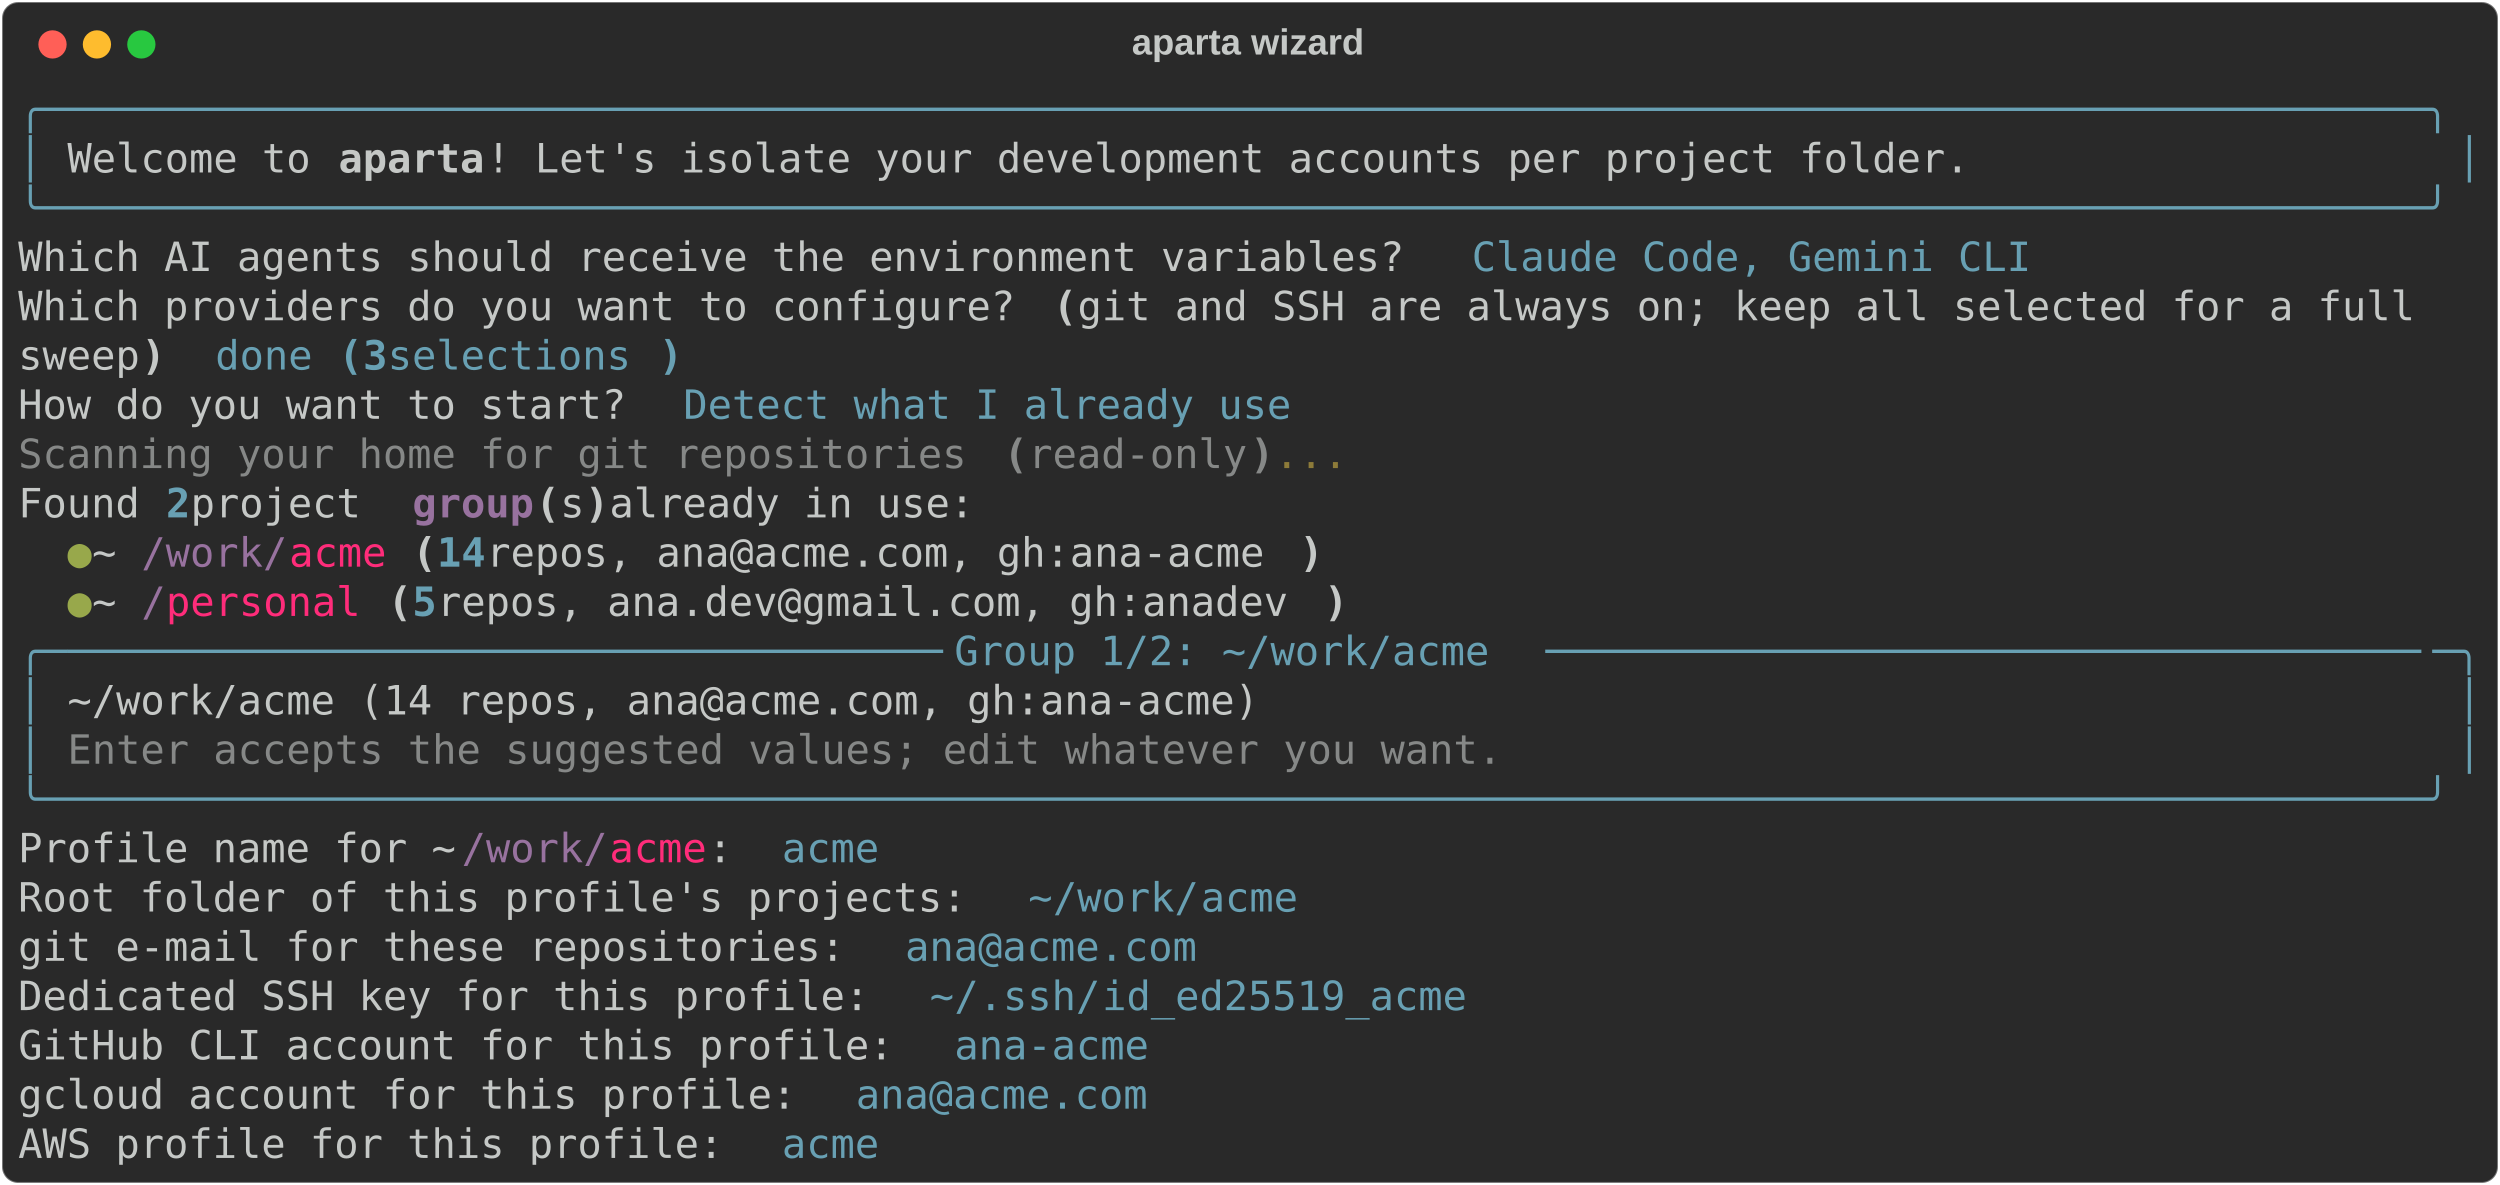
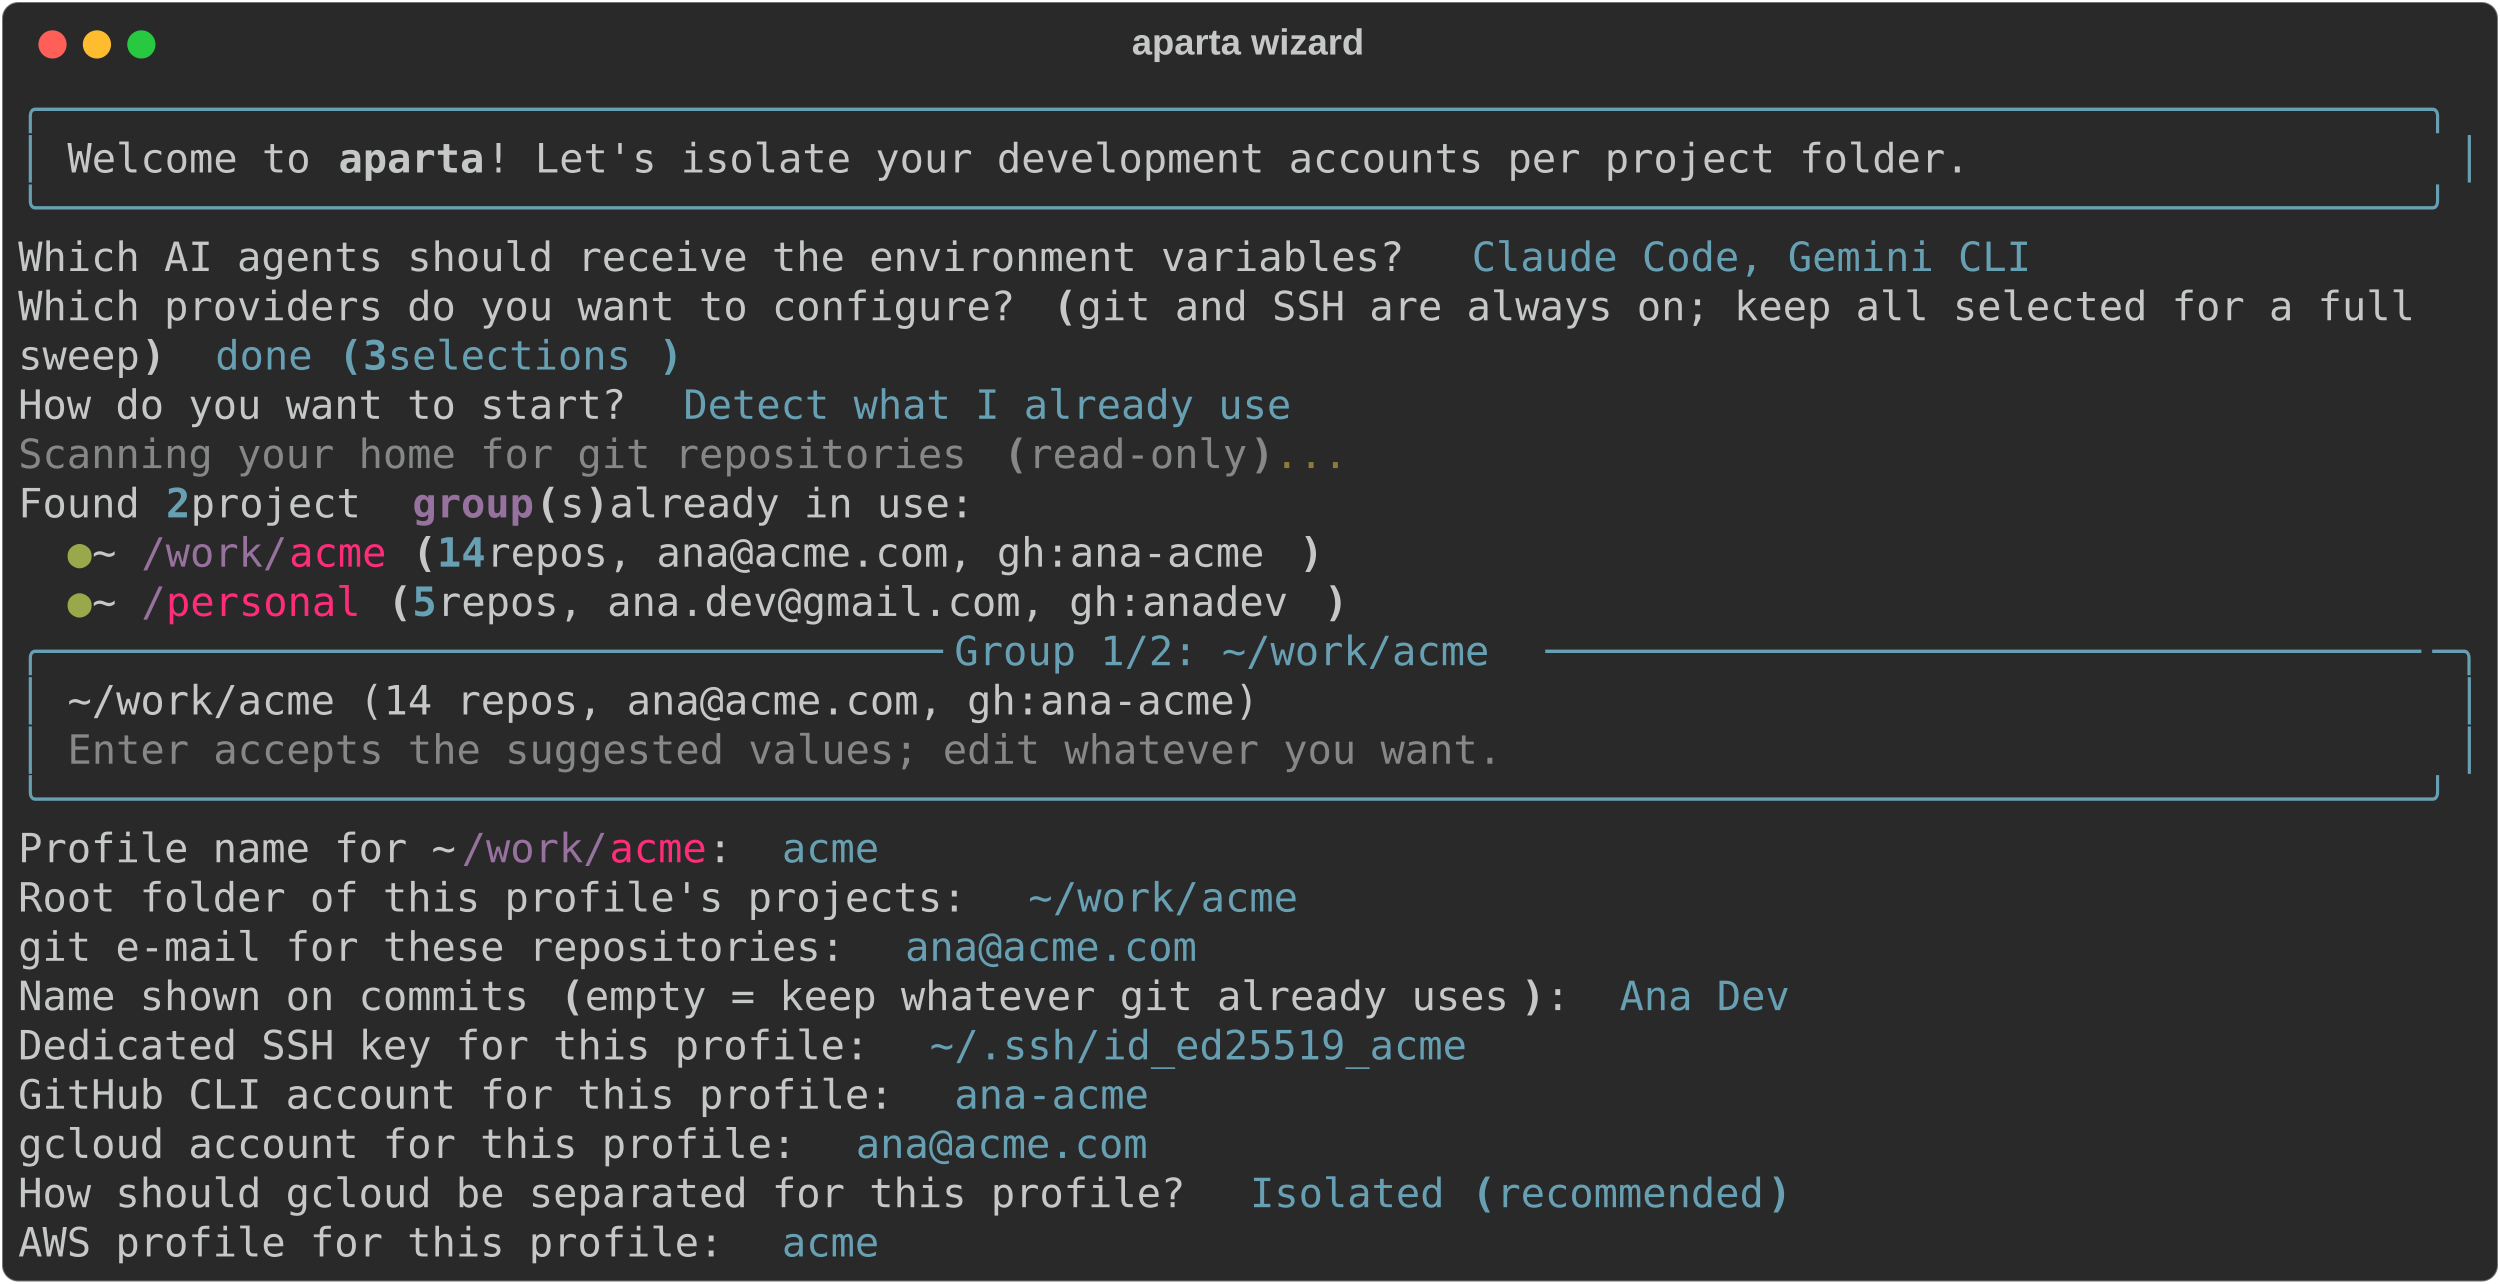
- <svg xmlns="http://www.w3.org/2000/svg" class="rich-terminal" viewBox="0 0 1238 586.8">
+ <svg xmlns="http://www.w3.org/2000/svg" class="rich-terminal" viewBox="0 0 1238 635.6">
  <style>

    @font-face {
        font-family: "Fira Code";
        src: local("FiraCode-Regular"),
                url("https://cdnjs.cloudflare.com/ajax/libs/firacode/6.2.0/woff2/FiraCode-Regular.woff2") format("woff2"),
                url("https://cdnjs.cloudflare.com/ajax/libs/firacode/6.2.0/woff/FiraCode-Regular.woff") format("woff");
        font-style: normal;
        font-weight: 400;
    }
    @font-face {
        font-family: "Fira Code";
        src: local("FiraCode-Bold"),
                url("https://cdnjs.cloudflare.com/ajax/libs/firacode/6.2.0/woff2/FiraCode-Bold.woff2") format("woff2"),
                url("https://cdnjs.cloudflare.com/ajax/libs/firacode/6.2.0/woff/FiraCode-Bold.woff") format("woff");
        font-style: bold;
        font-weight: 700;
    }

-     .terminal-3699666002-matrix {
+     .terminal-807685113-matrix {
        font-family: Fira Code, monospace;
        font-size: 20px;
        line-height: 24.4px;
        font-variant-east-asian: full-width;
    }

-     .terminal-3699666002-title {
+     .terminal-807685113-title {
        font-size: 18px;
        font-weight: bold;
        font-family: arial;
    }

-     .terminal-3699666002-r1 { fill: #68a0b3 }
- .terminal-3699666002-r2 { fill: #c5c8c6 }
- .terminal-3699666002-r3 { fill: #c5c8c6;font-weight: bold }
- .terminal-3699666002-r4 { fill: #68a0b3;font-weight: bold }
- .terminal-3699666002-r5 { fill: #868887 }
- .terminal-3699666002-r6 { fill: #868887;font-weight: bold }
- .terminal-3699666002-r7 { fill: #8d7b39 }
- .terminal-3699666002-r8 { fill: #98729f;font-weight: bold }
- .terminal-3699666002-r9 { fill: #98a84b }
- .terminal-3699666002-r10 { fill: #98729f }
- .terminal-3699666002-r11 { fill: #ff2c7a }
+     .terminal-807685113-r1 { fill: #68a0b3 }
+ .terminal-807685113-r2 { fill: #c5c8c6 }
+ .terminal-807685113-r3 { fill: #c5c8c6;font-weight: bold }
+ .terminal-807685113-r4 { fill: #68a0b3;font-weight: bold }
+ .terminal-807685113-r5 { fill: #868887 }
+ .terminal-807685113-r6 { fill: #868887;font-weight: bold }
+ .terminal-807685113-r7 { fill: #8d7b39 }
+ .terminal-807685113-r8 { fill: #98729f;font-weight: bold }
+ .terminal-807685113-r9 { fill: #98a84b }
+ .terminal-807685113-r10 { fill: #98729f }
+ .terminal-807685113-r11 { fill: #ff2c7a }
    </style>
  <defs>
-     <clipPath id="terminal-3699666002-clip-terminal">
-       <rect x="0" y="0" width="1219.0" height="535.8" />
-     </clipPath>
-     <clipPath id="terminal-3699666002-line-0">
+     <clipPath id="terminal-807685113-clip-terminal">
+       <rect x="0" y="0" width="1219.0" height="584.6" />
+     </clipPath>
+     <clipPath id="terminal-807685113-line-0">
      <rect x="0" y="1.5" width="1220" height="24.65" />
    </clipPath>
-     <clipPath id="terminal-3699666002-line-1">
+     <clipPath id="terminal-807685113-line-1">
      <rect x="0" y="25.9" width="1220" height="24.65" />
    </clipPath>
-     <clipPath id="terminal-3699666002-line-2">
+     <clipPath id="terminal-807685113-line-2">
      <rect x="0" y="50.3" width="1220" height="24.65" />
    </clipPath>
-     <clipPath id="terminal-3699666002-line-3">
+     <clipPath id="terminal-807685113-line-3">
      <rect x="0" y="74.7" width="1220" height="24.65" />
    </clipPath>
-     <clipPath id="terminal-3699666002-line-4">
+     <clipPath id="terminal-807685113-line-4">
      <rect x="0" y="99.1" width="1220" height="24.65" />
    </clipPath>
-     <clipPath id="terminal-3699666002-line-5">
+     <clipPath id="terminal-807685113-line-5">
      <rect x="0" y="123.5" width="1220" height="24.65" />
    </clipPath>
-     <clipPath id="terminal-3699666002-line-6">
+     <clipPath id="terminal-807685113-line-6">
      <rect x="0" y="147.9" width="1220" height="24.65" />
    </clipPath>
-     <clipPath id="terminal-3699666002-line-7">
+     <clipPath id="terminal-807685113-line-7">
      <rect x="0" y="172.3" width="1220" height="24.65" />
    </clipPath>
-     <clipPath id="terminal-3699666002-line-8">
+     <clipPath id="terminal-807685113-line-8">
      <rect x="0" y="196.7" width="1220" height="24.65" />
    </clipPath>
-     <clipPath id="terminal-3699666002-line-9">
+     <clipPath id="terminal-807685113-line-9">
      <rect x="0" y="221.1" width="1220" height="24.65" />
    </clipPath>
-     <clipPath id="terminal-3699666002-line-10">
+     <clipPath id="terminal-807685113-line-10">
      <rect x="0" y="245.5" width="1220" height="24.65" />
    </clipPath>
-     <clipPath id="terminal-3699666002-line-11">
+     <clipPath id="terminal-807685113-line-11">
      <rect x="0" y="269.9" width="1220" height="24.65" />
    </clipPath>
-     <clipPath id="terminal-3699666002-line-12">
+     <clipPath id="terminal-807685113-line-12">
      <rect x="0" y="294.3" width="1220" height="24.65" />
    </clipPath>
-     <clipPath id="terminal-3699666002-line-13">
+     <clipPath id="terminal-807685113-line-13">
      <rect x="0" y="318.7" width="1220" height="24.65" />
    </clipPath>
-     <clipPath id="terminal-3699666002-line-14">
+     <clipPath id="terminal-807685113-line-14">
      <rect x="0" y="343.1" width="1220" height="24.65" />
    </clipPath>
-     <clipPath id="terminal-3699666002-line-15">
+     <clipPath id="terminal-807685113-line-15">
      <rect x="0" y="367.5" width="1220" height="24.65" />
    </clipPath>
-     <clipPath id="terminal-3699666002-line-16">
+     <clipPath id="terminal-807685113-line-16">
      <rect x="0" y="391.9" width="1220" height="24.65" />
    </clipPath>
-     <clipPath id="terminal-3699666002-line-17">
+     <clipPath id="terminal-807685113-line-17">
      <rect x="0" y="416.3" width="1220" height="24.65" />
    </clipPath>
-     <clipPath id="terminal-3699666002-line-18">
+     <clipPath id="terminal-807685113-line-18">
      <rect x="0" y="440.7" width="1220" height="24.65" />
    </clipPath>
-     <clipPath id="terminal-3699666002-line-19">
+     <clipPath id="terminal-807685113-line-19">
      <rect x="0" y="465.1" width="1220" height="24.65" />
    </clipPath>
-     <clipPath id="terminal-3699666002-line-20">
+     <clipPath id="terminal-807685113-line-20">
      <rect x="0" y="489.5" width="1220" height="24.65" />
    </clipPath>
+     <clipPath id="terminal-807685113-line-21">
+       <rect x="0" y="513.9" width="1220" height="24.65" />
+     </clipPath>
+     <clipPath id="terminal-807685113-line-22">
+       <rect x="0" y="538.3" width="1220" height="24.65" />
+     </clipPath>
  </defs>
-   <rect fill="#292929" stroke="rgba(255,255,255,0.35)" stroke-width="1" x="1" y="1" width="1236" height="584.8" rx="8" />
-   <text class="terminal-3699666002-title" fill="#c5c8c6" text-anchor="middle" x="618" y="27">aparta wizard</text>
+   <rect fill="#292929" stroke="rgba(255,255,255,0.35)" stroke-width="1" x="1" y="1" width="1236" height="633.6" rx="8" />
+   <text class="terminal-807685113-title" fill="#c5c8c6" text-anchor="middle" x="618" y="27">aparta wizard</text>
  <g transform="translate(26,22)">
    <circle cx="0" cy="0" r="7" fill="#ff5f57" />
    <circle cx="22" cy="0" r="7" fill="#febc2e" />
    <circle cx="44" cy="0" r="7" fill="#28c840" />
  </g>
-   <g transform="translate(9, 41)" clip-path="url(#terminal-3699666002-clip-terminal)">
-     <g class="terminal-3699666002-matrix">
-       <text class="terminal-3699666002-r1" x="0" y="20" textLength="1220" clip-path="url(#terminal-3699666002-line-0)">╭──────────────────────────────────────────────────────────────────────────────────────────────────╮</text>
-       <text class="terminal-3699666002-r2" x="1220" y="20" textLength="12.2" clip-path="url(#terminal-3699666002-line-0)">
- </text>
-       <text class="terminal-3699666002-r1" x="0" y="44.4" textLength="12.2" clip-path="url(#terminal-3699666002-line-1)">│</text>
-       <text class="terminal-3699666002-r2" x="24.4" y="44.4" textLength="134.2" clip-path="url(#terminal-3699666002-line-1)">Welcome to </text>
-       <text class="terminal-3699666002-r3" x="158.6" y="44.4" textLength="73.2" clip-path="url(#terminal-3699666002-line-1)">aparta</text>
-       <text class="terminal-3699666002-r2" x="231.8" y="44.4" textLength="744.2" clip-path="url(#terminal-3699666002-line-1)">! Let's isolate your development accounts per project folder.</text>
-       <text class="terminal-3699666002-r1" x="1207.8" y="44.4" textLength="12.2" clip-path="url(#terminal-3699666002-line-1)">│</text>
-       <text class="terminal-3699666002-r2" x="1220" y="44.4" textLength="12.2" clip-path="url(#terminal-3699666002-line-1)">
- </text>
-       <text class="terminal-3699666002-r1" x="0" y="68.8" textLength="1220" clip-path="url(#terminal-3699666002-line-2)">╰──────────────────────────────────────────────────────────────────────────────────────────────────╯</text>
-       <text class="terminal-3699666002-r2" x="1220" y="68.8" textLength="12.2" clip-path="url(#terminal-3699666002-line-2)">
- </text>
-       <text class="terminal-3699666002-r2" x="0" y="93.2" textLength="719.8" clip-path="url(#terminal-3699666002-line-3)">Which AI agents should receive the environment variables?  </text>
-       <text class="terminal-3699666002-r1" x="719.8" y="93.2" textLength="280.6" clip-path="url(#terminal-3699666002-line-3)">Claude Code, Gemini CLI</text>
-       <text class="terminal-3699666002-r2" x="1220" y="93.2" textLength="12.2" clip-path="url(#terminal-3699666002-line-3)">
- </text>
-       <text class="terminal-3699666002-r2" x="0" y="117.6" textLength="512.4" clip-path="url(#terminal-3699666002-line-4)">Which providers do you want to configure? </text>
-       <text class="terminal-3699666002-r3" x="512.4" y="117.6" textLength="12.2" clip-path="url(#terminal-3699666002-line-4)">(</text>
-       <text class="terminal-3699666002-r2" x="524.6" y="117.6" textLength="683.2" clip-path="url(#terminal-3699666002-line-4)">git and SSH are always on; keep all selected for a full </text>
-       <text class="terminal-3699666002-r2" x="1220" y="117.6" textLength="12.2" clip-path="url(#terminal-3699666002-line-4)">
- </text>
-       <text class="terminal-3699666002-r2" x="0" y="142" textLength="61" clip-path="url(#terminal-3699666002-line-5)">sweep</text>
-       <text class="terminal-3699666002-r3" x="61" y="142" textLength="12.2" clip-path="url(#terminal-3699666002-line-5)">)</text>
-       <text class="terminal-3699666002-r1" x="97.6" y="142" textLength="61" clip-path="url(#terminal-3699666002-line-5)">done </text>
-       <text class="terminal-3699666002-r4" x="158.6" y="142" textLength="12.2" clip-path="url(#terminal-3699666002-line-5)">(</text>
-       <text class="terminal-3699666002-r4" x="170.8" y="142" textLength="12.2" clip-path="url(#terminal-3699666002-line-5)">3</text>
-       <text class="terminal-3699666002-r1" x="183" y="142" textLength="134.2" clip-path="url(#terminal-3699666002-line-5)"> selections</text>
-       <text class="terminal-3699666002-r4" x="317.2" y="142" textLength="12.2" clip-path="url(#terminal-3699666002-line-5)">)</text>
-       <text class="terminal-3699666002-r2" x="1220" y="142" textLength="12.2" clip-path="url(#terminal-3699666002-line-5)">
- </text>
-       <text class="terminal-3699666002-r2" x="0" y="166.4" textLength="329.4" clip-path="url(#terminal-3699666002-line-6)">How do you want to start?  </text>
-       <text class="terminal-3699666002-r1" x="329.4" y="166.4" textLength="305" clip-path="url(#terminal-3699666002-line-6)">Detect what I already use</text>
-       <text class="terminal-3699666002-r2" x="1220" y="166.4" textLength="12.2" clip-path="url(#terminal-3699666002-line-6)">
- </text>
-       <text class="terminal-3699666002-r5" x="0" y="190.8" textLength="488" clip-path="url(#terminal-3699666002-line-7)">Scanning your home for git repositories </text>
-       <text class="terminal-3699666002-r6" x="488" y="190.8" textLength="12.2" clip-path="url(#terminal-3699666002-line-7)">(</text>
-       <text class="terminal-3699666002-r5" x="500.2" y="190.8" textLength="109.8" clip-path="url(#terminal-3699666002-line-7)">read-only</text>
-       <text class="terminal-3699666002-r6" x="610" y="190.8" textLength="12.2" clip-path="url(#terminal-3699666002-line-7)">)</text>
-       <text class="terminal-3699666002-r7" x="622.2" y="190.8" textLength="36.6" clip-path="url(#terminal-3699666002-line-7)">...</text>
-       <text class="terminal-3699666002-r2" x="1220" y="190.8" textLength="12.2" clip-path="url(#terminal-3699666002-line-7)">
- </text>
-       <text class="terminal-3699666002-r2" x="0" y="215.2" textLength="73.2" clip-path="url(#terminal-3699666002-line-8)">Found </text>
-       <text class="terminal-3699666002-r4" x="73.2" y="215.2" textLength="12.2" clip-path="url(#terminal-3699666002-line-8)">2</text>
-       <text class="terminal-3699666002-r2" x="85.4" y="215.2" textLength="109.8" clip-path="url(#terminal-3699666002-line-8)"> project </text>
-       <text class="terminal-3699666002-r8" x="195.2" y="215.2" textLength="61" clip-path="url(#terminal-3699666002-line-8)">group</text>
-       <text class="terminal-3699666002-r3" x="256.2" y="215.2" textLength="12.2" clip-path="url(#terminal-3699666002-line-8)">(</text>
-       <text class="terminal-3699666002-r2" x="268.4" y="215.2" textLength="12.2" clip-path="url(#terminal-3699666002-line-8)">s</text>
-       <text class="terminal-3699666002-r3" x="280.6" y="215.2" textLength="12.2" clip-path="url(#terminal-3699666002-line-8)">)</text>
-       <text class="terminal-3699666002-r2" x="292.8" y="215.2" textLength="195.2" clip-path="url(#terminal-3699666002-line-8)"> already in use:</text>
-       <text class="terminal-3699666002-r2" x="1220" y="215.2" textLength="12.2" clip-path="url(#terminal-3699666002-line-8)">
- </text>
-       <text class="terminal-3699666002-r9" x="24.4" y="239.6" textLength="12.2" clip-path="url(#terminal-3699666002-line-9)">●</text>
-       <text class="terminal-3699666002-r2" x="36.6" y="239.6" textLength="24.4" clip-path="url(#terminal-3699666002-line-9)"> ~</text>
-       <text class="terminal-3699666002-r10" x="61" y="239.6" textLength="73.2" clip-path="url(#terminal-3699666002-line-9)">/work/</text>
-       <text class="terminal-3699666002-r11" x="134.2" y="239.6" textLength="48.8" clip-path="url(#terminal-3699666002-line-9)">acme</text>
-       <text class="terminal-3699666002-r3" x="195.2" y="239.6" textLength="12.2" clip-path="url(#terminal-3699666002-line-9)">(</text>
-       <text class="terminal-3699666002-r4" x="207.4" y="239.6" textLength="24.4" clip-path="url(#terminal-3699666002-line-9)">14</text>
-       <text class="terminal-3699666002-r2" x="231.8" y="239.6" textLength="402.6" clip-path="url(#terminal-3699666002-line-9)"> repos, ana@acme.com, gh:ana-acme</text>
-       <text class="terminal-3699666002-r3" x="634.4" y="239.6" textLength="12.2" clip-path="url(#terminal-3699666002-line-9)">)</text>
-       <text class="terminal-3699666002-r2" x="1220" y="239.6" textLength="12.2" clip-path="url(#terminal-3699666002-line-9)">
- </text>
-       <text class="terminal-3699666002-r9" x="24.4" y="264" textLength="12.2" clip-path="url(#terminal-3699666002-line-10)">●</text>
-       <text class="terminal-3699666002-r2" x="36.6" y="264" textLength="24.4" clip-path="url(#terminal-3699666002-line-10)"> ~</text>
-       <text class="terminal-3699666002-r10" x="61" y="264" textLength="12.2" clip-path="url(#terminal-3699666002-line-10)">/</text>
-       <text class="terminal-3699666002-r11" x="73.2" y="264" textLength="97.6" clip-path="url(#terminal-3699666002-line-10)">personal</text>
-       <text class="terminal-3699666002-r3" x="183" y="264" textLength="12.2" clip-path="url(#terminal-3699666002-line-10)">(</text>
-       <text class="terminal-3699666002-r4" x="195.2" y="264" textLength="12.2" clip-path="url(#terminal-3699666002-line-10)">5</text>
-       <text class="terminal-3699666002-r2" x="207.4" y="264" textLength="439.2" clip-path="url(#terminal-3699666002-line-10)"> repos, ana.dev@gmail.com, gh:anadev</text>
-       <text class="terminal-3699666002-r3" x="646.6" y="264" textLength="12.2" clip-path="url(#terminal-3699666002-line-10)">)</text>
-       <text class="terminal-3699666002-r2" x="1220" y="264" textLength="12.2" clip-path="url(#terminal-3699666002-line-10)">
- </text>
-       <text class="terminal-3699666002-r1" x="0" y="288.4" textLength="24.4" clip-path="url(#terminal-3699666002-line-11)">╭─</text>
-       <text class="terminal-3699666002-r1" x="24.4" y="288.4" textLength="439.2" clip-path="url(#terminal-3699666002-line-11)">────────────────────────────────────</text>
-       <text class="terminal-3699666002-r1" x="463.6" y="288.4" textLength="292.8" clip-path="url(#terminal-3699666002-line-11)"> Group 1/2: ~/work/acme </text>
-       <text class="terminal-3699666002-r1" x="756.4" y="288.4" textLength="439.2" clip-path="url(#terminal-3699666002-line-11)">────────────────────────────────────</text>
-       <text class="terminal-3699666002-r1" x="1195.6" y="288.4" textLength="24.4" clip-path="url(#terminal-3699666002-line-11)">─╮</text>
-       <text class="terminal-3699666002-r2" x="1220" y="288.4" textLength="12.2" clip-path="url(#terminal-3699666002-line-11)">
- </text>
-       <text class="terminal-3699666002-r1" x="0" y="312.8" textLength="12.2" clip-path="url(#terminal-3699666002-line-12)">│</text>
-       <text class="terminal-3699666002-r2" x="24.4" y="312.8" textLength="597.8" clip-path="url(#terminal-3699666002-line-12)">~/work/acme (14 repos, ana@acme.com, gh:ana-acme)</text>
-       <text class="terminal-3699666002-r1" x="1207.8" y="312.8" textLength="12.2" clip-path="url(#terminal-3699666002-line-12)">│</text>
-       <text class="terminal-3699666002-r2" x="1220" y="312.8" textLength="12.2" clip-path="url(#terminal-3699666002-line-12)">
- </text>
-       <text class="terminal-3699666002-r1" x="0" y="337.2" textLength="12.2" clip-path="url(#terminal-3699666002-line-13)">│</text>
-       <text class="terminal-3699666002-r5" x="24.4" y="337.2" textLength="719.8" clip-path="url(#terminal-3699666002-line-13)">Enter accepts the suggested values; edit whatever you want.</text>
-       <text class="terminal-3699666002-r1" x="1207.8" y="337.2" textLength="12.2" clip-path="url(#terminal-3699666002-line-13)">│</text>
-       <text class="terminal-3699666002-r2" x="1220" y="337.2" textLength="12.2" clip-path="url(#terminal-3699666002-line-13)">
- </text>
-       <text class="terminal-3699666002-r1" x="0" y="361.6" textLength="1220" clip-path="url(#terminal-3699666002-line-14)">╰──────────────────────────────────────────────────────────────────────────────────────────────────╯</text>
-       <text class="terminal-3699666002-r2" x="1220" y="361.6" textLength="12.2" clip-path="url(#terminal-3699666002-line-14)">
- </text>
-       <text class="terminal-3699666002-r2" x="0" y="386" textLength="219.6" clip-path="url(#terminal-3699666002-line-15)">Profile name for ~</text>
-       <text class="terminal-3699666002-r10" x="219.6" y="386" textLength="73.2" clip-path="url(#terminal-3699666002-line-15)">/work/</text>
-       <text class="terminal-3699666002-r11" x="292.8" y="386" textLength="48.8" clip-path="url(#terminal-3699666002-line-15)">acme</text>
-       <text class="terminal-3699666002-r2" x="341.6" y="386" textLength="36.6" clip-path="url(#terminal-3699666002-line-15)">:  </text>
-       <text class="terminal-3699666002-r1" x="378.2" y="386" textLength="48.8" clip-path="url(#terminal-3699666002-line-15)">acme</text>
-       <text class="terminal-3699666002-r2" x="1220" y="386" textLength="12.2" clip-path="url(#terminal-3699666002-line-15)">
- </text>
-       <text class="terminal-3699666002-r2" x="0" y="410.4" textLength="500.2" clip-path="url(#terminal-3699666002-line-16)">Root folder of this profile's projects:  </text>
-       <text class="terminal-3699666002-r1" x="500.2" y="410.4" textLength="12.2" clip-path="url(#terminal-3699666002-line-16)">~</text>
-       <text class="terminal-3699666002-r1" x="512.4" y="410.4" textLength="73.2" clip-path="url(#terminal-3699666002-line-16)">/work/</text>
-       <text class="terminal-3699666002-r1" x="585.6" y="410.4" textLength="48.8" clip-path="url(#terminal-3699666002-line-16)">acme</text>
-       <text class="terminal-3699666002-r2" x="1220" y="410.4" textLength="12.2" clip-path="url(#terminal-3699666002-line-16)">
- </text>
-       <text class="terminal-3699666002-r2" x="0" y="434.8" textLength="439.2" clip-path="url(#terminal-3699666002-line-17)">git e-mail for these repositories:  </text>
-       <text class="terminal-3699666002-r1" x="439.2" y="434.8" textLength="146.4" clip-path="url(#terminal-3699666002-line-17)">ana@acme.com</text>
-       <text class="terminal-3699666002-r2" x="1220" y="434.8" textLength="12.2" clip-path="url(#terminal-3699666002-line-17)">
- </text>
-       <text class="terminal-3699666002-r2" x="0" y="459.2" textLength="451.4" clip-path="url(#terminal-3699666002-line-18)">Dedicated SSH key for this profile:  </text>
-       <text class="terminal-3699666002-r1" x="451.4" y="459.2" textLength="12.2" clip-path="url(#terminal-3699666002-line-18)">~</text>
-       <text class="terminal-3699666002-r1" x="463.6" y="459.2" textLength="73.2" clip-path="url(#terminal-3699666002-line-18)">/.ssh/</text>
-       <text class="terminal-3699666002-r1" x="536.8" y="459.2" textLength="183" clip-path="url(#terminal-3699666002-line-18)">id_ed25519_acme</text>
-       <text class="terminal-3699666002-r2" x="1220" y="459.2" textLength="12.2" clip-path="url(#terminal-3699666002-line-18)">
- </text>
-       <text class="terminal-3699666002-r2" x="0" y="483.6" textLength="463.6" clip-path="url(#terminal-3699666002-line-19)">GitHub CLI account for this profile:  </text>
-       <text class="terminal-3699666002-r1" x="463.6" y="483.6" textLength="97.6" clip-path="url(#terminal-3699666002-line-19)">ana-acme</text>
-       <text class="terminal-3699666002-r2" x="1220" y="483.6" textLength="12.2" clip-path="url(#terminal-3699666002-line-19)">
- </text>
-       <text class="terminal-3699666002-r2" x="0" y="508" textLength="414.8" clip-path="url(#terminal-3699666002-line-20)">gcloud account for this profile:  </text>
-       <text class="terminal-3699666002-r1" x="414.8" y="508" textLength="146.4" clip-path="url(#terminal-3699666002-line-20)">ana@acme.com</text>
-       <text class="terminal-3699666002-r2" x="1220" y="508" textLength="12.2" clip-path="url(#terminal-3699666002-line-20)">
- </text>
-       <text class="terminal-3699666002-r2" x="0" y="532.4" textLength="378.2" clip-path="url(#terminal-3699666002-line-21)">AWS profile for this profile:  </text>
-       <text class="terminal-3699666002-r1" x="378.2" y="532.4" textLength="48.8" clip-path="url(#terminal-3699666002-line-21)">acme</text>
-       <text class="terminal-3699666002-r2" x="1220" y="532.4" textLength="12.2" clip-path="url(#terminal-3699666002-line-21)">
+   <g transform="translate(9, 41)" clip-path="url(#terminal-807685113-clip-terminal)">
+     <g class="terminal-807685113-matrix">
+       <text class="terminal-807685113-r1" x="0" y="20" textLength="1220" clip-path="url(#terminal-807685113-line-0)">╭──────────────────────────────────────────────────────────────────────────────────────────────────╮</text>
+       <text class="terminal-807685113-r2" x="1220" y="20" textLength="12.2" clip-path="url(#terminal-807685113-line-0)">
+ </text>
+       <text class="terminal-807685113-r1" x="0" y="44.4" textLength="12.2" clip-path="url(#terminal-807685113-line-1)">│</text>
+       <text class="terminal-807685113-r2" x="24.4" y="44.4" textLength="134.2" clip-path="url(#terminal-807685113-line-1)">Welcome to </text>
+       <text class="terminal-807685113-r3" x="158.6" y="44.4" textLength="73.2" clip-path="url(#terminal-807685113-line-1)">aparta</text>
+       <text class="terminal-807685113-r2" x="231.8" y="44.4" textLength="744.2" clip-path="url(#terminal-807685113-line-1)">! Let's isolate your development accounts per project folder.</text>
+       <text class="terminal-807685113-r1" x="1207.8" y="44.4" textLength="12.2" clip-path="url(#terminal-807685113-line-1)">│</text>
+       <text class="terminal-807685113-r2" x="1220" y="44.4" textLength="12.2" clip-path="url(#terminal-807685113-line-1)">
+ </text>
+       <text class="terminal-807685113-r1" x="0" y="68.8" textLength="1220" clip-path="url(#terminal-807685113-line-2)">╰──────────────────────────────────────────────────────────────────────────────────────────────────╯</text>
+       <text class="terminal-807685113-r2" x="1220" y="68.8" textLength="12.2" clip-path="url(#terminal-807685113-line-2)">
+ </text>
+       <text class="terminal-807685113-r2" x="0" y="93.2" textLength="719.8" clip-path="url(#terminal-807685113-line-3)">Which AI agents should receive the environment variables?  </text>
+       <text class="terminal-807685113-r1" x="719.8" y="93.2" textLength="280.6" clip-path="url(#terminal-807685113-line-3)">Claude Code, Gemini CLI</text>
+       <text class="terminal-807685113-r2" x="1220" y="93.2" textLength="12.2" clip-path="url(#terminal-807685113-line-3)">
+ </text>
+       <text class="terminal-807685113-r2" x="0" y="117.6" textLength="512.4" clip-path="url(#terminal-807685113-line-4)">Which providers do you want to configure? </text>
+       <text class="terminal-807685113-r3" x="512.4" y="117.6" textLength="12.2" clip-path="url(#terminal-807685113-line-4)">(</text>
+       <text class="terminal-807685113-r2" x="524.6" y="117.6" textLength="683.2" clip-path="url(#terminal-807685113-line-4)">git and SSH are always on; keep all selected for a full </text>
+       <text class="terminal-807685113-r2" x="1220" y="117.6" textLength="12.2" clip-path="url(#terminal-807685113-line-4)">
+ </text>
+       <text class="terminal-807685113-r2" x="0" y="142" textLength="61" clip-path="url(#terminal-807685113-line-5)">sweep</text>
+       <text class="terminal-807685113-r3" x="61" y="142" textLength="12.2" clip-path="url(#terminal-807685113-line-5)">)</text>
+       <text class="terminal-807685113-r1" x="97.6" y="142" textLength="61" clip-path="url(#terminal-807685113-line-5)">done </text>
+       <text class="terminal-807685113-r4" x="158.6" y="142" textLength="12.2" clip-path="url(#terminal-807685113-line-5)">(</text>
+       <text class="terminal-807685113-r4" x="170.8" y="142" textLength="12.2" clip-path="url(#terminal-807685113-line-5)">3</text>
+       <text class="terminal-807685113-r1" x="183" y="142" textLength="134.2" clip-path="url(#terminal-807685113-line-5)"> selections</text>
+       <text class="terminal-807685113-r4" x="317.2" y="142" textLength="12.2" clip-path="url(#terminal-807685113-line-5)">)</text>
+       <text class="terminal-807685113-r2" x="1220" y="142" textLength="12.2" clip-path="url(#terminal-807685113-line-5)">
+ </text>
+       <text class="terminal-807685113-r2" x="0" y="166.4" textLength="329.4" clip-path="url(#terminal-807685113-line-6)">How do you want to start?  </text>
+       <text class="terminal-807685113-r1" x="329.4" y="166.4" textLength="305" clip-path="url(#terminal-807685113-line-6)">Detect what I already use</text>
+       <text class="terminal-807685113-r2" x="1220" y="166.4" textLength="12.2" clip-path="url(#terminal-807685113-line-6)">
+ </text>
+       <text class="terminal-807685113-r5" x="0" y="190.8" textLength="488" clip-path="url(#terminal-807685113-line-7)">Scanning your home for git repositories </text>
+       <text class="terminal-807685113-r6" x="488" y="190.8" textLength="12.2" clip-path="url(#terminal-807685113-line-7)">(</text>
+       <text class="terminal-807685113-r5" x="500.2" y="190.8" textLength="109.8" clip-path="url(#terminal-807685113-line-7)">read-only</text>
+       <text class="terminal-807685113-r6" x="610" y="190.8" textLength="12.2" clip-path="url(#terminal-807685113-line-7)">)</text>
+       <text class="terminal-807685113-r7" x="622.2" y="190.8" textLength="36.6" clip-path="url(#terminal-807685113-line-7)">...</text>
+       <text class="terminal-807685113-r2" x="1220" y="190.8" textLength="12.2" clip-path="url(#terminal-807685113-line-7)">
+ </text>
+       <text class="terminal-807685113-r2" x="0" y="215.2" textLength="73.2" clip-path="url(#terminal-807685113-line-8)">Found </text>
+       <text class="terminal-807685113-r4" x="73.2" y="215.2" textLength="12.2" clip-path="url(#terminal-807685113-line-8)">2</text>
+       <text class="terminal-807685113-r2" x="85.4" y="215.2" textLength="109.8" clip-path="url(#terminal-807685113-line-8)"> project </text>
+       <text class="terminal-807685113-r8" x="195.2" y="215.2" textLength="61" clip-path="url(#terminal-807685113-line-8)">group</text>
+       <text class="terminal-807685113-r3" x="256.2" y="215.2" textLength="12.2" clip-path="url(#terminal-807685113-line-8)">(</text>
+       <text class="terminal-807685113-r2" x="268.4" y="215.2" textLength="12.2" clip-path="url(#terminal-807685113-line-8)">s</text>
+       <text class="terminal-807685113-r3" x="280.6" y="215.2" textLength="12.2" clip-path="url(#terminal-807685113-line-8)">)</text>
+       <text class="terminal-807685113-r2" x="292.8" y="215.2" textLength="195.2" clip-path="url(#terminal-807685113-line-8)"> already in use:</text>
+       <text class="terminal-807685113-r2" x="1220" y="215.2" textLength="12.2" clip-path="url(#terminal-807685113-line-8)">
+ </text>
+       <text class="terminal-807685113-r9" x="24.4" y="239.6" textLength="12.2" clip-path="url(#terminal-807685113-line-9)">●</text>
+       <text class="terminal-807685113-r2" x="36.6" y="239.6" textLength="24.4" clip-path="url(#terminal-807685113-line-9)"> ~</text>
+       <text class="terminal-807685113-r10" x="61" y="239.6" textLength="73.2" clip-path="url(#terminal-807685113-line-9)">/work/</text>
+       <text class="terminal-807685113-r11" x="134.2" y="239.6" textLength="48.8" clip-path="url(#terminal-807685113-line-9)">acme</text>
+       <text class="terminal-807685113-r3" x="195.2" y="239.6" textLength="12.2" clip-path="url(#terminal-807685113-line-9)">(</text>
+       <text class="terminal-807685113-r4" x="207.4" y="239.6" textLength="24.4" clip-path="url(#terminal-807685113-line-9)">14</text>
+       <text class="terminal-807685113-r2" x="231.8" y="239.6" textLength="402.6" clip-path="url(#terminal-807685113-line-9)"> repos, ana@acme.com, gh:ana-acme</text>
+       <text class="terminal-807685113-r3" x="634.4" y="239.6" textLength="12.2" clip-path="url(#terminal-807685113-line-9)">)</text>
+       <text class="terminal-807685113-r2" x="1220" y="239.6" textLength="12.2" clip-path="url(#terminal-807685113-line-9)">
+ </text>
+       <text class="terminal-807685113-r9" x="24.4" y="264" textLength="12.2" clip-path="url(#terminal-807685113-line-10)">●</text>
+       <text class="terminal-807685113-r2" x="36.6" y="264" textLength="24.4" clip-path="url(#terminal-807685113-line-10)"> ~</text>
+       <text class="terminal-807685113-r10" x="61" y="264" textLength="12.2" clip-path="url(#terminal-807685113-line-10)">/</text>
+       <text class="terminal-807685113-r11" x="73.2" y="264" textLength="97.6" clip-path="url(#terminal-807685113-line-10)">personal</text>
+       <text class="terminal-807685113-r3" x="183" y="264" textLength="12.2" clip-path="url(#terminal-807685113-line-10)">(</text>
+       <text class="terminal-807685113-r4" x="195.2" y="264" textLength="12.2" clip-path="url(#terminal-807685113-line-10)">5</text>
+       <text class="terminal-807685113-r2" x="207.4" y="264" textLength="439.2" clip-path="url(#terminal-807685113-line-10)"> repos, ana.dev@gmail.com, gh:anadev</text>
+       <text class="terminal-807685113-r3" x="646.6" y="264" textLength="12.2" clip-path="url(#terminal-807685113-line-10)">)</text>
+       <text class="terminal-807685113-r2" x="1220" y="264" textLength="12.2" clip-path="url(#terminal-807685113-line-10)">
+ </text>
+       <text class="terminal-807685113-r1" x="0" y="288.4" textLength="24.4" clip-path="url(#terminal-807685113-line-11)">╭─</text>
+       <text class="terminal-807685113-r1" x="24.4" y="288.4" textLength="439.2" clip-path="url(#terminal-807685113-line-11)">────────────────────────────────────</text>
+       <text class="terminal-807685113-r1" x="463.6" y="288.4" textLength="292.8" clip-path="url(#terminal-807685113-line-11)"> Group 1/2: ~/work/acme </text>
+       <text class="terminal-807685113-r1" x="756.4" y="288.4" textLength="439.2" clip-path="url(#terminal-807685113-line-11)">────────────────────────────────────</text>
+       <text class="terminal-807685113-r1" x="1195.6" y="288.4" textLength="24.4" clip-path="url(#terminal-807685113-line-11)">─╮</text>
+       <text class="terminal-807685113-r2" x="1220" y="288.4" textLength="12.2" clip-path="url(#terminal-807685113-line-11)">
+ </text>
+       <text class="terminal-807685113-r1" x="0" y="312.8" textLength="12.2" clip-path="url(#terminal-807685113-line-12)">│</text>
+       <text class="terminal-807685113-r2" x="24.4" y="312.8" textLength="597.8" clip-path="url(#terminal-807685113-line-12)">~/work/acme (14 repos, ana@acme.com, gh:ana-acme)</text>
+       <text class="terminal-807685113-r1" x="1207.8" y="312.8" textLength="12.2" clip-path="url(#terminal-807685113-line-12)">│</text>
+       <text class="terminal-807685113-r2" x="1220" y="312.8" textLength="12.2" clip-path="url(#terminal-807685113-line-12)">
+ </text>
+       <text class="terminal-807685113-r1" x="0" y="337.2" textLength="12.2" clip-path="url(#terminal-807685113-line-13)">│</text>
+       <text class="terminal-807685113-r5" x="24.4" y="337.2" textLength="719.8" clip-path="url(#terminal-807685113-line-13)">Enter accepts the suggested values; edit whatever you want.</text>
+       <text class="terminal-807685113-r1" x="1207.8" y="337.2" textLength="12.2" clip-path="url(#terminal-807685113-line-13)">│</text>
+       <text class="terminal-807685113-r2" x="1220" y="337.2" textLength="12.2" clip-path="url(#terminal-807685113-line-13)">
+ </text>
+       <text class="terminal-807685113-r1" x="0" y="361.6" textLength="1220" clip-path="url(#terminal-807685113-line-14)">╰──────────────────────────────────────────────────────────────────────────────────────────────────╯</text>
+       <text class="terminal-807685113-r2" x="1220" y="361.6" textLength="12.2" clip-path="url(#terminal-807685113-line-14)">
+ </text>
+       <text class="terminal-807685113-r2" x="0" y="386" textLength="219.6" clip-path="url(#terminal-807685113-line-15)">Profile name for ~</text>
+       <text class="terminal-807685113-r10" x="219.6" y="386" textLength="73.2" clip-path="url(#terminal-807685113-line-15)">/work/</text>
+       <text class="terminal-807685113-r11" x="292.8" y="386" textLength="48.8" clip-path="url(#terminal-807685113-line-15)">acme</text>
+       <text class="terminal-807685113-r2" x="341.6" y="386" textLength="36.6" clip-path="url(#terminal-807685113-line-15)">:  </text>
+       <text class="terminal-807685113-r1" x="378.2" y="386" textLength="48.8" clip-path="url(#terminal-807685113-line-15)">acme</text>
+       <text class="terminal-807685113-r2" x="1220" y="386" textLength="12.2" clip-path="url(#terminal-807685113-line-15)">
+ </text>
+       <text class="terminal-807685113-r2" x="0" y="410.4" textLength="500.2" clip-path="url(#terminal-807685113-line-16)">Root folder of this profile's projects:  </text>
+       <text class="terminal-807685113-r1" x="500.2" y="410.4" textLength="12.2" clip-path="url(#terminal-807685113-line-16)">~</text>
+       <text class="terminal-807685113-r1" x="512.4" y="410.4" textLength="73.2" clip-path="url(#terminal-807685113-line-16)">/work/</text>
+       <text class="terminal-807685113-r1" x="585.6" y="410.4" textLength="48.8" clip-path="url(#terminal-807685113-line-16)">acme</text>
+       <text class="terminal-807685113-r2" x="1220" y="410.4" textLength="12.2" clip-path="url(#terminal-807685113-line-16)">
+ </text>
+       <text class="terminal-807685113-r2" x="0" y="434.8" textLength="439.2" clip-path="url(#terminal-807685113-line-17)">git e-mail for these repositories:  </text>
+       <text class="terminal-807685113-r1" x="439.2" y="434.8" textLength="146.4" clip-path="url(#terminal-807685113-line-17)">ana@acme.com</text>
+       <text class="terminal-807685113-r2" x="1220" y="434.8" textLength="12.2" clip-path="url(#terminal-807685113-line-17)">
+ </text>
+       <text class="terminal-807685113-r2" x="0" y="459.2" textLength="268.4" clip-path="url(#terminal-807685113-line-18)">Name shown on commits </text>
+       <text class="terminal-807685113-r3" x="268.4" y="459.2" textLength="12.2" clip-path="url(#terminal-807685113-line-18)">(</text>
+       <text class="terminal-807685113-r2" x="280.6" y="459.2" textLength="463.6" clip-path="url(#terminal-807685113-line-18)">empty = keep whatever git already uses</text>
+       <text class="terminal-807685113-r3" x="744.2" y="459.2" textLength="12.2" clip-path="url(#terminal-807685113-line-18)">)</text>
+       <text class="terminal-807685113-r2" x="756.4" y="459.2" textLength="36.6" clip-path="url(#terminal-807685113-line-18)">:  </text>
+       <text class="terminal-807685113-r1" x="793" y="459.2" textLength="85.4" clip-path="url(#terminal-807685113-line-18)">Ana Dev</text>
+       <text class="terminal-807685113-r2" x="1220" y="459.2" textLength="12.2" clip-path="url(#terminal-807685113-line-18)">
+ </text>
+       <text class="terminal-807685113-r2" x="0" y="483.6" textLength="451.4" clip-path="url(#terminal-807685113-line-19)">Dedicated SSH key for this profile:  </text>
+       <text class="terminal-807685113-r1" x="451.4" y="483.6" textLength="12.2" clip-path="url(#terminal-807685113-line-19)">~</text>
+       <text class="terminal-807685113-r1" x="463.6" y="483.6" textLength="73.2" clip-path="url(#terminal-807685113-line-19)">/.ssh/</text>
+       <text class="terminal-807685113-r1" x="536.8" y="483.6" textLength="183" clip-path="url(#terminal-807685113-line-19)">id_ed25519_acme</text>
+       <text class="terminal-807685113-r2" x="1220" y="483.6" textLength="12.2" clip-path="url(#terminal-807685113-line-19)">
+ </text>
+       <text class="terminal-807685113-r2" x="0" y="508" textLength="463.6" clip-path="url(#terminal-807685113-line-20)">GitHub CLI account for this profile:  </text>
+       <text class="terminal-807685113-r1" x="463.6" y="508" textLength="97.6" clip-path="url(#terminal-807685113-line-20)">ana-acme</text>
+       <text class="terminal-807685113-r2" x="1220" y="508" textLength="12.2" clip-path="url(#terminal-807685113-line-20)">
+ </text>
+       <text class="terminal-807685113-r2" x="0" y="532.4" textLength="414.8" clip-path="url(#terminal-807685113-line-21)">gcloud account for this profile:  </text>
+       <text class="terminal-807685113-r1" x="414.8" y="532.4" textLength="146.4" clip-path="url(#terminal-807685113-line-21)">ana@acme.com</text>
+       <text class="terminal-807685113-r2" x="1220" y="532.4" textLength="12.2" clip-path="url(#terminal-807685113-line-21)">
+ </text>
+       <text class="terminal-807685113-r2" x="0" y="556.8" textLength="610" clip-path="url(#terminal-807685113-line-22)">How should gcloud be separated for this profile?  </text>
+       <text class="terminal-807685113-r1" x="610" y="556.8" textLength="109.8" clip-path="url(#terminal-807685113-line-22)">Isolated </text>
+       <text class="terminal-807685113-r4" x="719.8" y="556.8" textLength="12.2" clip-path="url(#terminal-807685113-line-22)">(</text>
+       <text class="terminal-807685113-r1" x="732" y="556.8" textLength="134.2" clip-path="url(#terminal-807685113-line-22)">recommended</text>
+       <text class="terminal-807685113-r4" x="866.2" y="556.8" textLength="12.2" clip-path="url(#terminal-807685113-line-22)">)</text>
+       <text class="terminal-807685113-r2" x="1220" y="556.8" textLength="12.2" clip-path="url(#terminal-807685113-line-22)">
+ </text>
+       <text class="terminal-807685113-r2" x="0" y="581.2" textLength="378.2" clip-path="url(#terminal-807685113-line-23)">AWS profile for this profile:  </text>
+       <text class="terminal-807685113-r1" x="378.2" y="581.2" textLength="48.8" clip-path="url(#terminal-807685113-line-23)">acme</text>
+       <text class="terminal-807685113-r2" x="1220" y="581.2" textLength="12.2" clip-path="url(#terminal-807685113-line-23)">
</text>
    </g>
  </g>
</svg>
